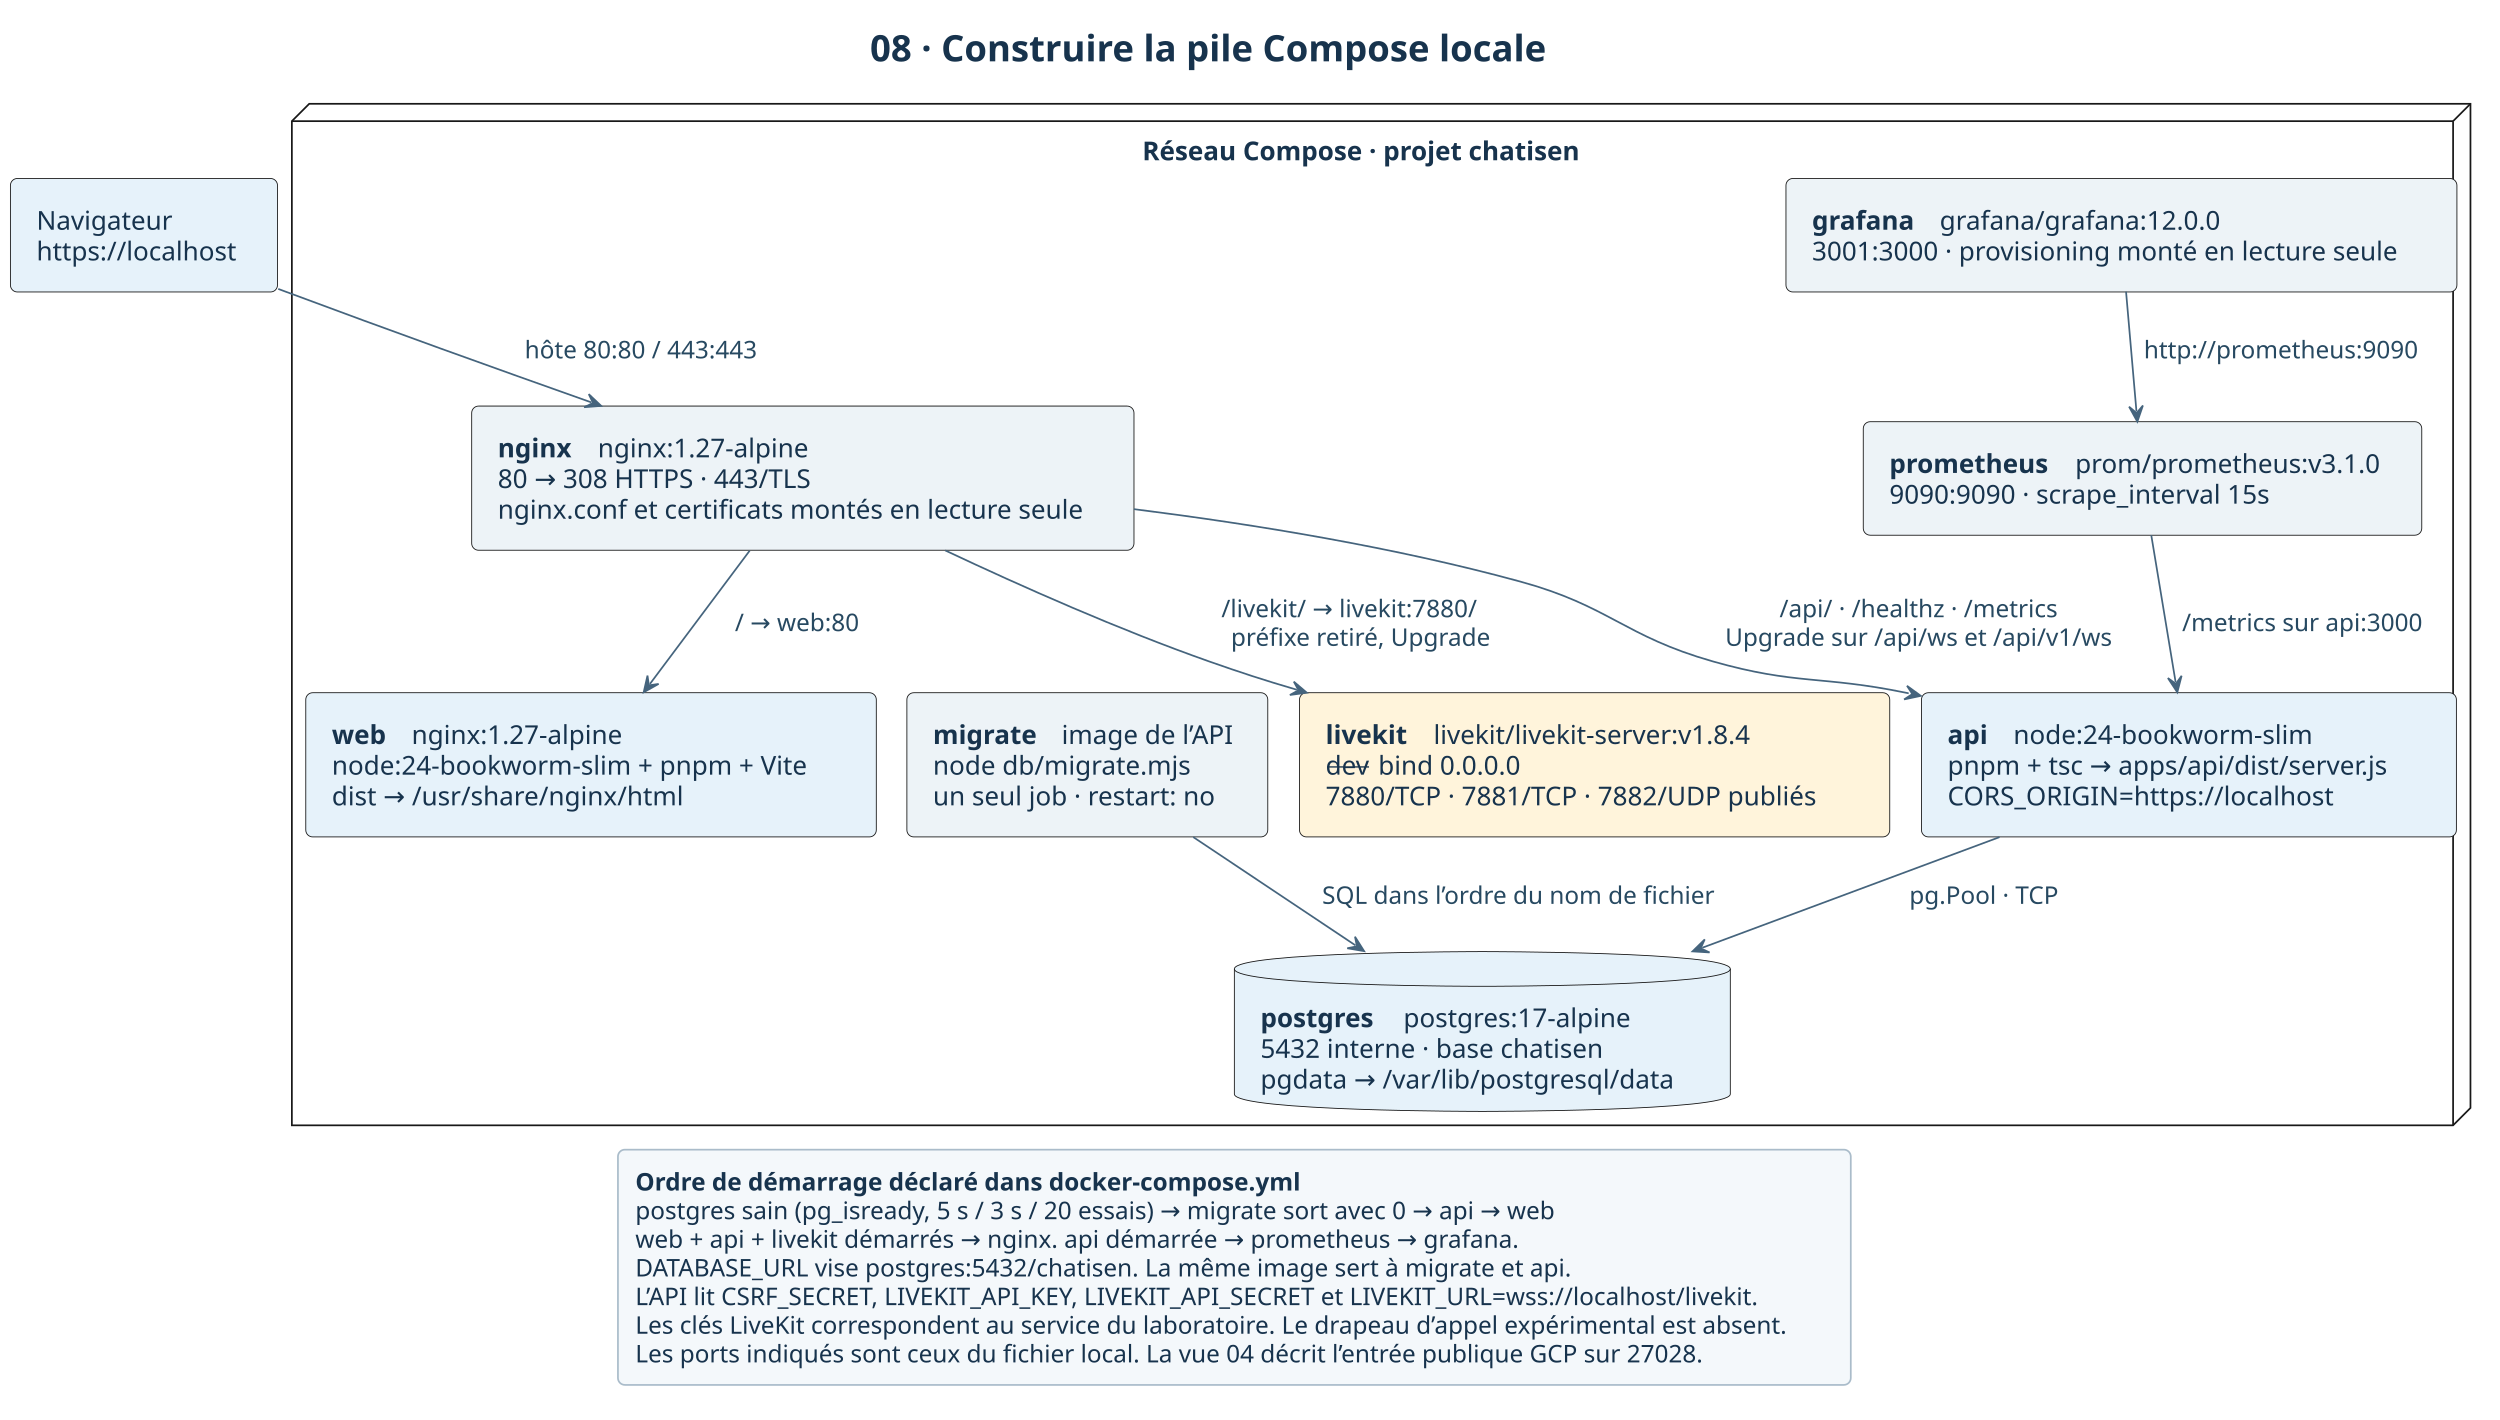
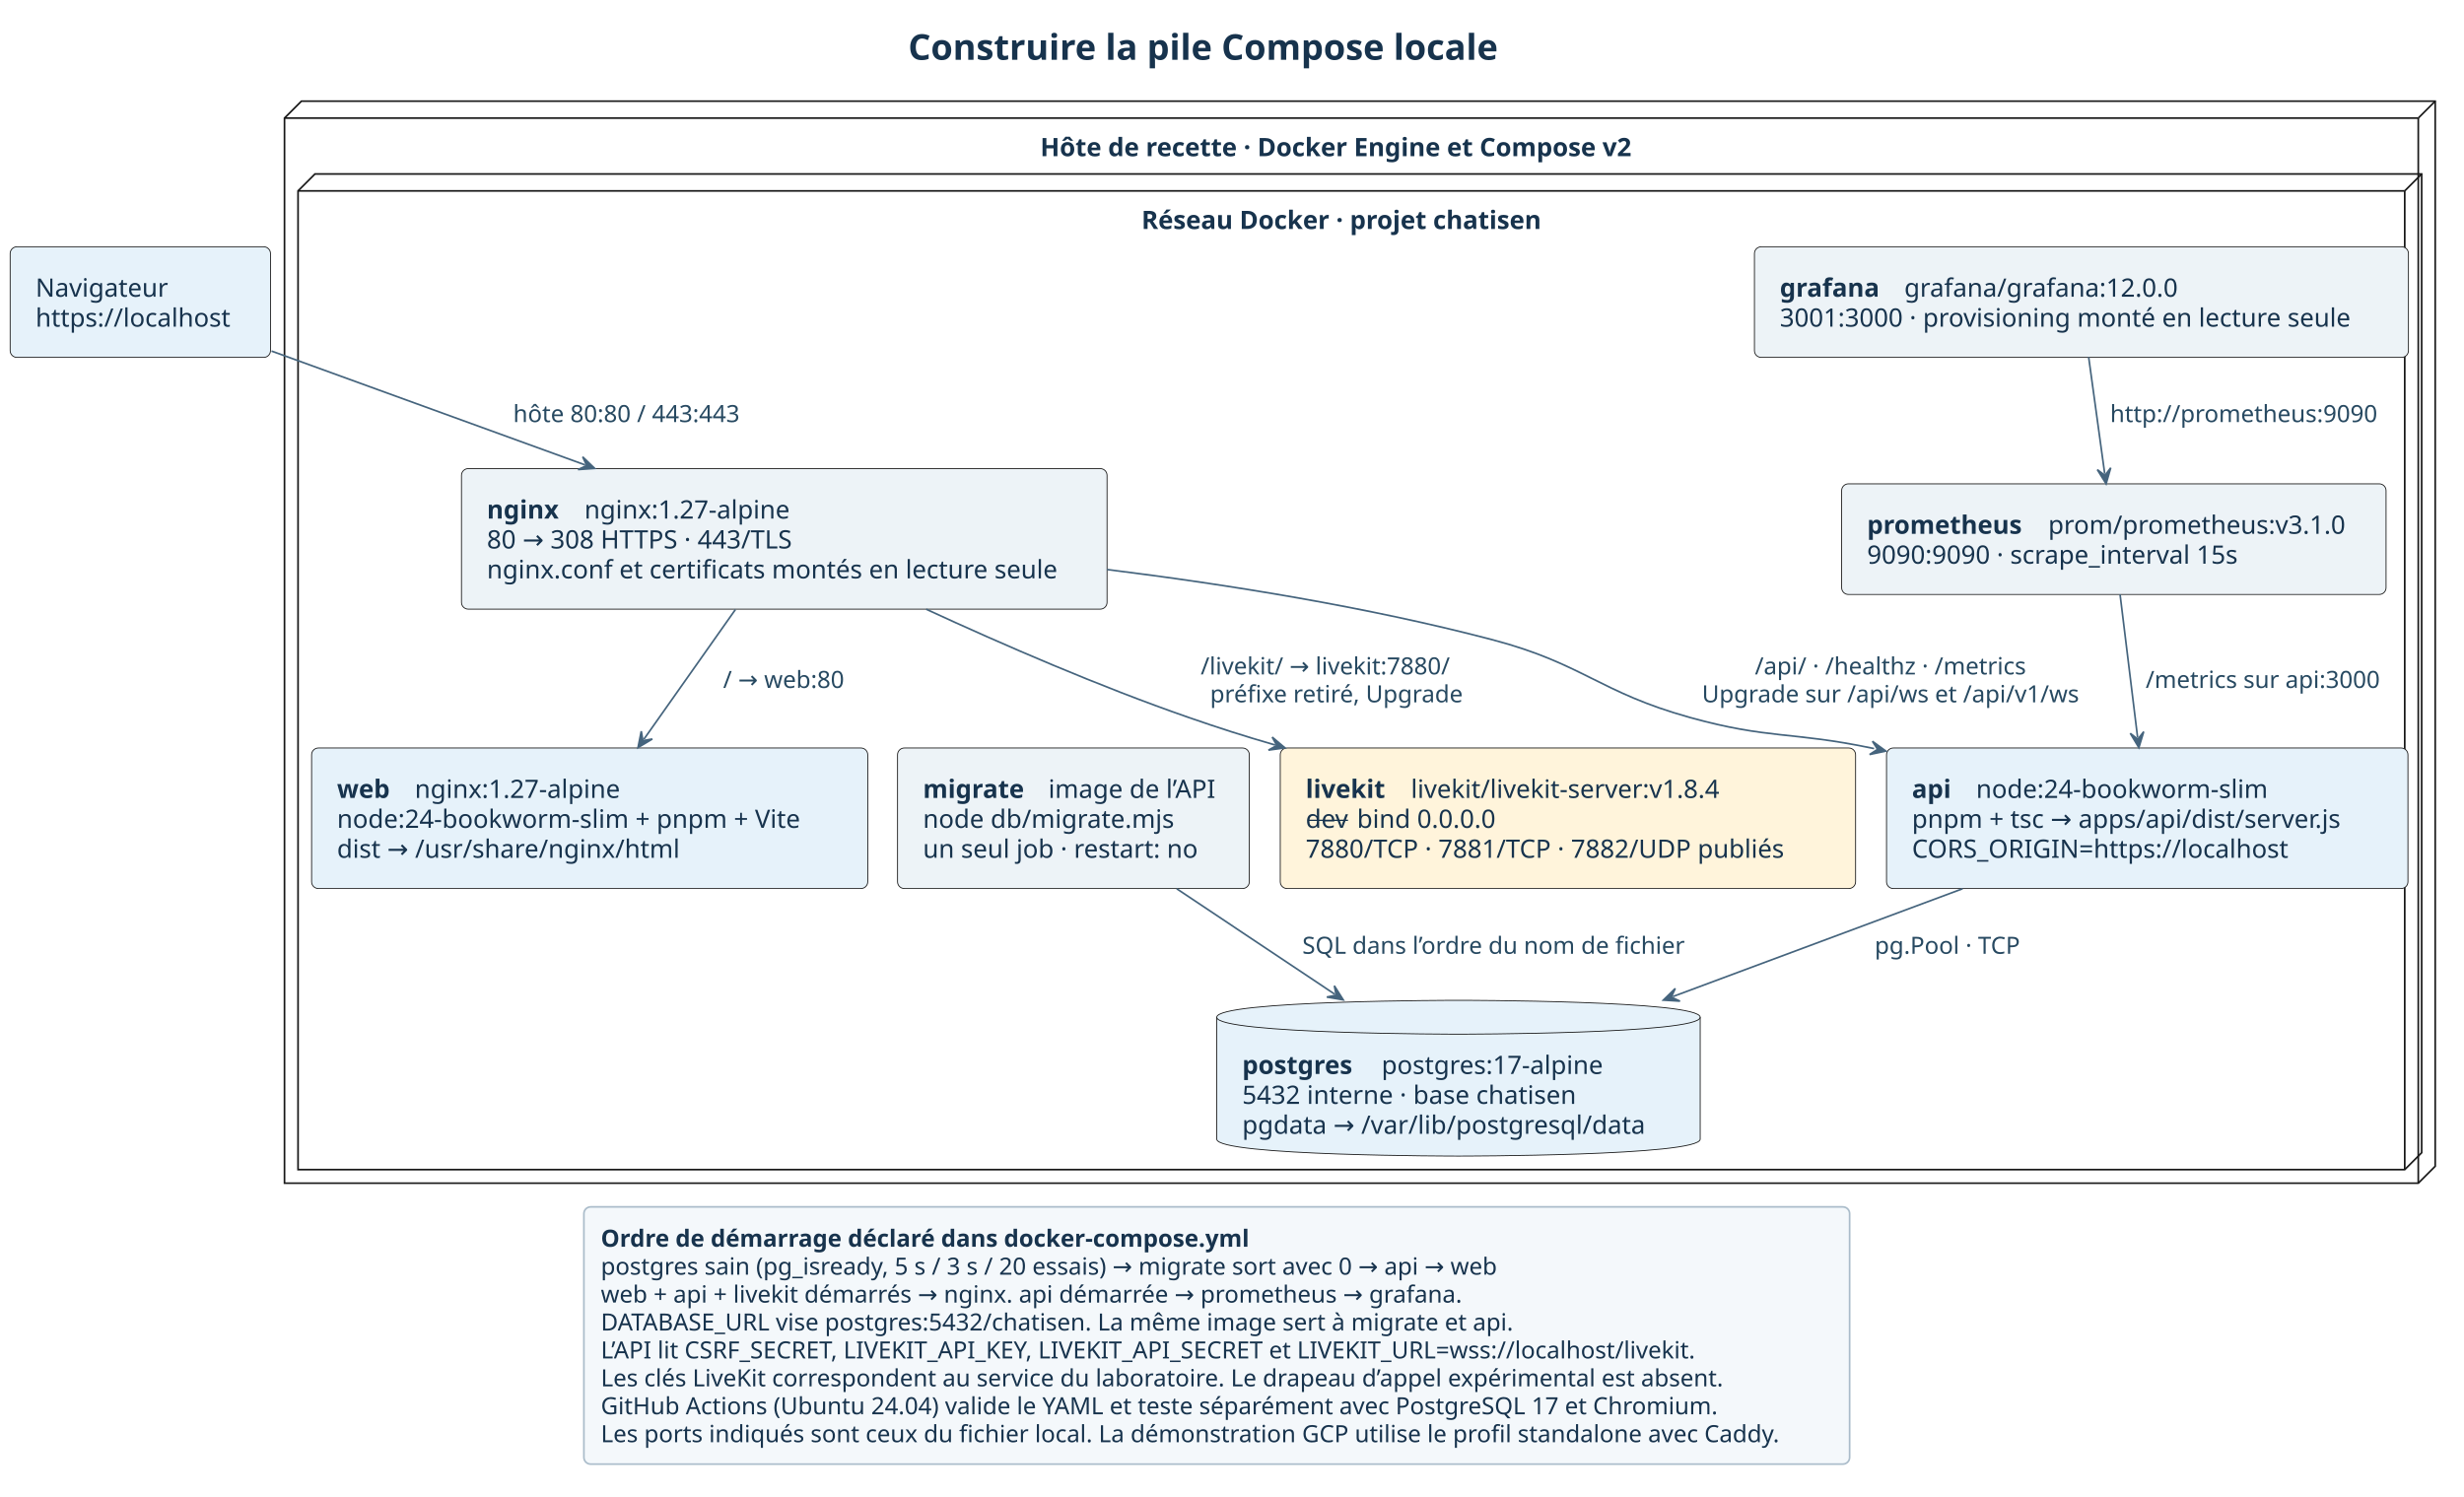
- <svg xmlns="http://www.w3.org/2000/svg" contentStyleType="text/css" data-diagram-type="DESCRIPTION" height="817px" preserveAspectRatio="none" style="width:1439px;height:817px;background:#FFFFFF;" version="1.1" viewBox="0 0 1439 817" width="1439px" zoomAndPan="magnify">
+ <svg xmlns="http://www.w3.org/2000/svg" contentStyleType="text/css" data-diagram-type="DESCRIPTION" height="884px" preserveAspectRatio="none" style="width:1455px;height:884px;background:#FFFFFF;" version="1.1" viewBox="0 0 1455 884" width="1455px" zoomAndPan="magnify">
  <defs />
  <g>
    <g class="title" data-source-line="26">
-       <text fill="#17334D" font-family="sans-serif" font-size="21" font-weight="bold" lengthAdjust="spacing" textLength="419.405" x="500.797" y="35.303">08 · Construire la pile Compose locale</text>
+       <text fill="#17334D" font-family="sans-serif" font-size="21" font-weight="bold" lengthAdjust="spacing" textLength="364.444" x="536.278" y="35.303">Construire la pile Compose locale</text>
    </g>
-     <g class="cluster" data-entity="R.seau Compose . projet chatisen" data-source-line="28" data-uid="ent0003" id="cluster_R.seau Compose . projet chatisen">
-       <polygon fill="none" points="168,69.732,178,59.732,1422,59.732,1422,637.732,1412,647.732,168,647.732,168,69.732" style="stroke:#181818;stroke-width:1;" />
-       <line style="stroke:#181818;stroke-width:1;" x1="1412" x2="1422" y1="69.732" y2="59.732" />
-       <line style="stroke:#181818;stroke-width:1;" x1="168" x2="1412" y1="69.732" y2="69.732" />
-       <line style="stroke:#181818;stroke-width:1;" x1="1412" x2="1412" y1="69.732" y2="647.732" />
-       <text fill="#17334D" font-family="sans-serif" font-size="15" font-weight="bold" lengthAdjust="spacing" textLength="266.968" x="657.516" y="92.234">Réseau Compose · projet chatisen</text>
+     <g class="cluster" data-entity="H.te de recette . Docker Engine et Compose v2" data-source-line="28" data-uid="ent0003" id="cluster_H.te de recette . Docker Engine et Compose v2">
+       <polygon fill="none" points="168,69.732,178,59.732,1438,59.732,1438,688.732,1428,698.732,168,698.732,168,69.732" style="stroke:#181818;stroke-width:1;" />
+       <line style="stroke:#181818;stroke-width:1;" x1="1428" x2="1438" y1="69.732" y2="59.732" />
+       <line style="stroke:#181818;stroke-width:1;" x1="168" x2="1428" y1="69.732" y2="69.732" />
+       <line style="stroke:#181818;stroke-width:1;" x1="1428" x2="1428" y1="69.732" y2="698.732" />
+       <text fill="#17334D" font-family="sans-serif" font-size="15" font-weight="bold" lengthAdjust="spacing" textLength="369.434" x="614.283" y="92.234">Hôte de recette · Docker Engine et Compose v2</text>
+     </g>
+     <g class="cluster" data-entity="R.seau Docker . projet chatisen" data-source-line="29" data-uid="ent0004" id="cluster_R.seau Docker . projet chatisen">
+       <polygon fill="none" points="176,112.732,186,102.732,1430,102.732,1430,680.732,1420,690.732,176,690.732,176,112.732" style="stroke:#181818;stroke-width:1;" />
+       <line style="stroke:#181818;stroke-width:1;" x1="1420" x2="1430" y1="112.732" y2="102.732" />
+       <line style="stroke:#181818;stroke-width:1;" x1="176" x2="1420" y1="112.732" y2="112.732" />
+       <line style="stroke:#181818;stroke-width:1;" x1="1420" x2="1420" y1="112.732" y2="690.732" />
+       <text fill="#17334D" font-family="sans-serif" font-size="15" font-weight="bold" lengthAdjust="spacing" textLength="249.924" x="674.038" y="135.234">Réseau Docker · projet chatisen</text>
    </g>
    <g class="entity" data-entity="browser" data-source-line="27" data-uid="ent0002" id="entity_browser">
-       <rect fill="#E6F2FA" height="65.332" rx="4" ry="4" style="stroke:#181818;stroke-width:0.5;" width="153.728" x="6" y="102.732" />
-       <text fill="#17334D" font-family="sans-serif" font-size="15" lengthAdjust="spacing" textLength="78.516" x="21" y="132.234">Navigateur</text>
-       <text fill="#17334D" font-family="sans-serif" font-size="15" lengthAdjust="spacing" textLength="123.728" x="21" y="149.9">https://localhost</text>
+       <rect fill="#E6F2FA" height="65.332" rx="4" ry="4" style="stroke:#181818;stroke-width:0.5;" width="153.728" x="6" y="145.732" />
+       <text fill="#17334D" font-family="sans-serif" font-size="15" lengthAdjust="spacing" textLength="78.516" x="21" y="175.234">Navigateur</text>
+       <text fill="#17334D" font-family="sans-serif" font-size="15" lengthAdjust="spacing" textLength="123.728" x="21" y="192.9">https://localhost</text>
    </g>
-     <g class="entity" data-entity="edge" data-source-line="29" data-uid="ent0004" id="entity_edge">
-       <rect fill="#EDF3F7" height="82.998" rx="4" ry="4" style="stroke:#181818;stroke-width:0.5;" width="381.218" x="271.5" y="233.732" />
-       <text fill="#17334D" font-family="sans-serif" font-size="15" font-weight="bold" lengthAdjust="spacing" textLength="43.337" x="286.5" y="263.234">nginx</text>
-       <text fill="#17334D" font-family="sans-serif" font-size="15" lengthAdjust="spacing" textLength="132.195" x="344.076" y="263.234">nginx:1.27-alpine</text>
-       <text fill="#17334D" font-family="sans-serif" font-size="15" lengthAdjust="spacing" textLength="199.145" x="286.5" y="280.9">80 → 308 HTTPS · 443/TLS</text>
-       <text fill="#17334D" font-family="sans-serif" font-size="15" lengthAdjust="spacing" textLength="351.218" x="286.5" y="298.566">nginx.conf et certificats montés en lecture seule</text>
+     <g class="entity" data-entity="edge" data-source-line="30" data-uid="ent0005" id="entity_edge">
+       <rect fill="#EDF3F7" height="82.998" rx="4" ry="4" style="stroke:#181818;stroke-width:0.5;" width="381.218" x="272.5" y="276.732" />
+       <text fill="#17334D" font-family="sans-serif" font-size="15" font-weight="bold" lengthAdjust="spacing" textLength="43.337" x="287.5" y="306.234">nginx</text>
+       <text fill="#17334D" font-family="sans-serif" font-size="15" lengthAdjust="spacing" textLength="132.195" x="345.076" y="306.234">nginx:1.27-alpine</text>
+       <text fill="#17334D" font-family="sans-serif" font-size="15" lengthAdjust="spacing" textLength="199.145" x="287.5" y="323.9">80 → 308 HTTPS · 443/TLS</text>
+       <text fill="#17334D" font-family="sans-serif" font-size="15" lengthAdjust="spacing" textLength="351.218" x="287.5" y="341.566">nginx.conf et certificats montés en lecture seule</text>
    </g>
-     <g class="entity" data-entity="web" data-source-line="30" data-uid="ent0005" id="entity_web">
-       <rect fill="#E6F2FA" height="82.998" rx="4" ry="4" style="stroke:#181818;stroke-width:0.5;" width="328.403" x="176" y="398.732" />
-       <text fill="#17334D" font-family="sans-serif" font-size="15" font-weight="bold" lengthAdjust="spacing" textLength="31.67" x="191" y="428.234">web</text>
-       <text fill="#17334D" font-family="sans-serif" font-size="15" lengthAdjust="spacing" textLength="132.195" x="236.908" y="428.234">nginx:1.27-alpine</text>
-       <text fill="#17334D" font-family="sans-serif" font-size="15" lengthAdjust="spacing" textLength="298.403" x="191" y="445.9">node:24-bookworm-slim + pnpm + Vite</text>
-       <text fill="#17334D" font-family="sans-serif" font-size="15" lengthAdjust="spacing" textLength="220.583" x="191" y="463.566">dist → /usr/share/nginx/html</text>
+     <g class="entity" data-entity="web" data-source-line="31" data-uid="ent0006" id="entity_web">
+       <rect fill="#E6F2FA" height="82.998" rx="4" ry="4" style="stroke:#181818;stroke-width:0.5;" width="328.403" x="184" y="441.732" />
+       <text fill="#17334D" font-family="sans-serif" font-size="15" font-weight="bold" lengthAdjust="spacing" textLength="31.67" x="199" y="471.234">web</text>
+       <text fill="#17334D" font-family="sans-serif" font-size="15" lengthAdjust="spacing" textLength="132.195" x="244.908" y="471.234">nginx:1.27-alpine</text>
+       <text fill="#17334D" font-family="sans-serif" font-size="15" lengthAdjust="spacing" textLength="298.403" x="199" y="488.9">node:24-bookworm-slim + pnpm + Vite</text>
+       <text fill="#17334D" font-family="sans-serif" font-size="15" lengthAdjust="spacing" textLength="220.583" x="199" y="506.566">dist → /usr/share/nginx/html</text>
    </g>
-     <g class="entity" data-entity="api" data-source-line="31" data-uid="ent0006" id="entity_api">
-       <rect fill="#E6F2FA" height="82.998" rx="4" ry="4" style="stroke:#181818;stroke-width:0.5;" width="307.903" x="1106" y="398.732" />
-       <text fill="#17334D" font-family="sans-serif" font-size="15" font-weight="bold" lengthAdjust="spacing" textLength="23.635" x="1121" y="428.234">api</text>
-       <text fill="#17334D" font-family="sans-serif" font-size="15" lengthAdjust="spacing" textLength="185.266" x="1158.873" y="428.234">node:24-bookworm-slim</text>
-       <text fill="#17334D" font-family="sans-serif" font-size="15" lengthAdjust="spacing" textLength="277.903" x="1121" y="445.9">pnpm + tsc → apps/api/dist/server.js</text>
-       <text fill="#17334D" font-family="sans-serif" font-size="15" lengthAdjust="spacing" textLength="234.448" x="1121" y="463.566">CORS_ORIGIN=https://localhost</text>
+     <g class="entity" data-entity="api" data-source-line="32" data-uid="ent0007" id="entity_api">
+       <rect fill="#E6F2FA" height="82.998" rx="4" ry="4" style="stroke:#181818;stroke-width:0.5;" width="307.903" x="1114" y="441.732" />
+       <text fill="#17334D" font-family="sans-serif" font-size="15" font-weight="bold" lengthAdjust="spacing" textLength="23.635" x="1129" y="471.234">api</text>
+       <text fill="#17334D" font-family="sans-serif" font-size="15" lengthAdjust="spacing" textLength="185.266" x="1166.873" y="471.234">node:24-bookworm-slim</text>
+       <text fill="#17334D" font-family="sans-serif" font-size="15" lengthAdjust="spacing" textLength="277.903" x="1129" y="488.9">pnpm + tsc → apps/api/dist/server.js</text>
+       <text fill="#17334D" font-family="sans-serif" font-size="15" lengthAdjust="spacing" textLength="234.448" x="1129" y="506.566">CORS_ORIGIN=https://localhost</text>
    </g>
-     <g class="entity" data-entity="livekit" data-source-line="32" data-uid="ent0007" id="entity_livekit">
-       <rect fill="#FFF4DB" height="82.998" rx="4" ry="4" style="stroke:#181818;stroke-width:0.5;" width="339.734" x="748" y="398.732" />
-       <text fill="#17334D" font-family="sans-serif" font-size="15" font-weight="bold" lengthAdjust="spacing" textLength="47.893" x="763" y="428.234">livekit</text>
-       <text fill="#17334D" font-family="sans-serif" font-size="15" lengthAdjust="spacing" textLength="198.413" x="825.131" y="428.234">livekit/livekit-server:v1.8.4</text>
-       <text fill="#17334D" font-family="sans-serif" font-size="15" lengthAdjust="spacing" text-decoration="line-through" textLength="25.561" x="763" y="445.9">dev</text>
-       <text fill="#17334D" font-family="sans-serif" font-size="15" lengthAdjust="spacing" textLength="89.451" x="793.308" y="445.9">bind 0.0.0.0</text>
-       <text fill="#17334D" font-family="sans-serif" font-size="15" lengthAdjust="spacing" textLength="309.734" x="763" y="463.566">7880/TCP · 7881/TCP · 7882/UDP publiés</text>
+     <g class="entity" data-entity="livekit" data-source-line="33" data-uid="ent0008" id="entity_livekit">
+       <rect fill="#FFF4DB" height="82.998" rx="4" ry="4" style="stroke:#181818;stroke-width:0.5;" width="339.734" x="756" y="441.732" />
+       <text fill="#17334D" font-family="sans-serif" font-size="15" font-weight="bold" lengthAdjust="spacing" textLength="47.893" x="771" y="471.234">livekit</text>
+       <text fill="#17334D" font-family="sans-serif" font-size="15" lengthAdjust="spacing" textLength="198.413" x="833.131" y="471.234">livekit/livekit-server:v1.8.4</text>
+       <text fill="#17334D" font-family="sans-serif" font-size="15" lengthAdjust="spacing" text-decoration="line-through" textLength="25.561" x="771" y="488.9">dev</text>
+       <text fill="#17334D" font-family="sans-serif" font-size="15" lengthAdjust="spacing" textLength="89.451" x="801.308" y="488.9">bind 0.0.0.0</text>
+       <text fill="#17334D" font-family="sans-serif" font-size="15" lengthAdjust="spacing" textLength="309.734" x="771" y="506.566">7880/TCP · 7881/TCP · 7882/UDP publiés</text>
    </g>
-     <g class="entity" data-entity="migrate" data-source-line="33" data-uid="ent0008" id="entity_migrate">
-       <rect fill="#EDF3F7" height="82.998" rx="4" ry="4" style="stroke:#181818;stroke-width:0.5;" width="207.73" x="522" y="398.732" />
-       <text fill="#17334D" font-family="sans-serif" font-size="15" font-weight="bold" lengthAdjust="spacing" textLength="59.824" x="537" y="428.234">migrate</text>
-       <text fill="#17334D" font-family="sans-serif" font-size="15" lengthAdjust="spacing" textLength="103.667" x="611.062" y="428.234">image de l’API</text>
-       <text fill="#17334D" font-family="sans-serif" font-size="15" lengthAdjust="spacing" textLength="154.856" x="537" y="445.9">node db/migrate.mjs</text>
-       <text fill="#17334D" font-family="sans-serif" font-size="15" lengthAdjust="spacing" textLength="171.013" x="537" y="463.566">un seul job · restart: no</text>
+     <g class="entity" data-entity="migrate" data-source-line="34" data-uid="ent0009" id="entity_migrate">
+       <rect fill="#EDF3F7" height="82.998" rx="4" ry="4" style="stroke:#181818;stroke-width:0.5;" width="207.73" x="530" y="441.732" />
+       <text fill="#17334D" font-family="sans-serif" font-size="15" font-weight="bold" lengthAdjust="spacing" textLength="59.824" x="545" y="471.234">migrate</text>
+       <text fill="#17334D" font-family="sans-serif" font-size="15" lengthAdjust="spacing" textLength="103.667" x="619.062" y="471.234">image de l’API</text>
+       <text fill="#17334D" font-family="sans-serif" font-size="15" lengthAdjust="spacing" textLength="154.856" x="545" y="488.9">node db/migrate.mjs</text>
+       <text fill="#17334D" font-family="sans-serif" font-size="15" lengthAdjust="spacing" textLength="171.013" x="545" y="506.566">un seul job · restart: no</text>
    </g>
-     <g class="entity" data-entity="pg" data-source-line="34" data-uid="ent0009" id="entity_pg">
-       <path d="M710.5,557.732 C710.5,547.732 853.234,547.732 853.234,547.732 C853.234,547.732 995.969,547.732 995.969,557.732 L995.969,629.731 C995.969,639.731 853.234,639.731 853.234,639.731 C853.234,639.731 710.5,639.731 710.5,629.731 L710.5,557.732" fill="#E6F2FA" style="stroke:#181818;stroke-width:0.5;" />
-       <path d="M710.5,557.732 C710.5,567.732 853.234,567.732 853.234,567.732 C853.234,567.732 995.969,567.732 995.969,557.732" fill="none" style="stroke:#181818;stroke-width:0.5;" />
-       <text fill="#17334D" font-family="sans-serif" font-size="15" font-weight="bold" lengthAdjust="spacing" textLength="68.064" x="725.5" y="591.234">postgres</text>
-       <text fill="#17334D" font-family="sans-serif" font-size="15" lengthAdjust="spacing" textLength="139.863" x="807.802" y="591.234">postgres:17-alpine</text>
-       <text fill="#17334D" font-family="sans-serif" font-size="15" lengthAdjust="spacing" textLength="207.349" x="725.5" y="608.9">5432 interne · base chatisen</text>
-       <text fill="#17334D" font-family="sans-serif" font-size="15" lengthAdjust="spacing" textLength="255.469" x="725.5" y="626.566">pgdata → /var/lib/postgresql/data</text>
+     <g class="entity" data-entity="pg" data-source-line="35" data-uid="ent0010" id="entity_pg">
+       <path d="M718.5,600.732 C718.5,590.732 861.234,590.732 861.234,590.732 C861.234,590.732 1003.969,590.732 1003.969,600.732 L1003.969,672.731 C1003.969,682.731 861.234,682.731 861.234,682.731 C861.234,682.731 718.5,682.731 718.5,672.731 L718.5,600.732" fill="#E6F2FA" style="stroke:#181818;stroke-width:0.5;" />
+       <path d="M718.5,600.732 C718.5,610.732 861.234,610.732 861.234,610.732 C861.234,610.732 1003.969,610.732 1003.969,600.732" fill="none" style="stroke:#181818;stroke-width:0.5;" />
+       <text fill="#17334D" font-family="sans-serif" font-size="15" font-weight="bold" lengthAdjust="spacing" textLength="68.064" x="733.5" y="634.234">postgres</text>
+       <text fill="#17334D" font-family="sans-serif" font-size="15" lengthAdjust="spacing" textLength="139.863" x="815.802" y="634.234">postgres:17-alpine</text>
+       <text fill="#17334D" font-family="sans-serif" font-size="15" lengthAdjust="spacing" textLength="207.349" x="733.5" y="651.9">5432 interne · base chatisen</text>
+       <text fill="#17334D" font-family="sans-serif" font-size="15" lengthAdjust="spacing" textLength="255.469" x="733.5" y="669.566">pgdata → /var/lib/postgresql/data</text>
    </g>
-     <g class="entity" data-entity="prom" data-source-line="35" data-uid="ent0010" id="entity_prom">
-       <rect fill="#EDF3F7" height="65.332" rx="4" ry="4" style="stroke:#181818;stroke-width:0.5;" width="321.467" x="1072.5" y="242.732" />
-       <text fill="#17334D" font-family="sans-serif" font-size="15" font-weight="bold" lengthAdjust="spacing" textLength="92.725" x="1087.5" y="272.234">prometheus</text>
-       <text fill="#17334D" font-family="sans-serif" font-size="15" lengthAdjust="spacing" textLength="184.504" x="1194.463" y="272.234">prom/prometheus:v3.1.0</text>
-       <text fill="#17334D" font-family="sans-serif" font-size="15" lengthAdjust="spacing" textLength="235.408" x="1087.5" y="289.9">9090:9090 · scrape_interval 15s</text>
+     <g class="entity" data-entity="prom" data-source-line="36" data-uid="ent0011" id="entity_prom">
+       <rect fill="#EDF3F7" height="65.332" rx="4" ry="4" style="stroke:#181818;stroke-width:0.5;" width="321.467" x="1087.5" y="285.732" />
+       <text fill="#17334D" font-family="sans-serif" font-size="15" font-weight="bold" lengthAdjust="spacing" textLength="92.725" x="1102.5" y="315.234">prometheus</text>
+       <text fill="#17334D" font-family="sans-serif" font-size="15" lengthAdjust="spacing" textLength="184.504" x="1209.463" y="315.234">prom/prometheus:v3.1.0</text>
+       <text fill="#17334D" font-family="sans-serif" font-size="15" lengthAdjust="spacing" textLength="235.408" x="1102.5" y="332.9">9090:9090 · scrape_interval 15s</text>
    </g>
-     <g class="entity" data-entity="graf" data-source-line="36" data-uid="ent0011" id="entity_graf">
-       <rect fill="#EDF3F7" height="65.332" rx="4" ry="4" style="stroke:#181818;stroke-width:0.5;" width="386.199" x="1028" y="102.732" />
-       <text fill="#17334D" font-family="sans-serif" font-size="15" font-weight="bold" lengthAdjust="spacing" textLength="59.238" x="1043" y="132.234">grafana</text>
-       <text fill="#17334D" font-family="sans-serif" font-size="15" lengthAdjust="spacing" textLength="170.376" x="1116.477" y="132.234">grafana/grafana:12.0.0</text>
-       <text fill="#17334D" font-family="sans-serif" font-size="15" lengthAdjust="spacing" textLength="356.199" x="1043" y="149.9">3001:3000 · provisioning monté en lecture seule</text>
+     <g class="entity" data-entity="graf" data-source-line="37" data-uid="ent0012" id="entity_graf">
+       <rect fill="#EDF3F7" height="65.332" rx="4" ry="4" style="stroke:#181818;stroke-width:0.5;" width="386.199" x="1036" y="145.732" />
+       <text fill="#17334D" font-family="sans-serif" font-size="15" font-weight="bold" lengthAdjust="spacing" textLength="59.238" x="1051" y="175.234">grafana</text>
+       <text fill="#17334D" font-family="sans-serif" font-size="15" lengthAdjust="spacing" textLength="170.376" x="1124.477" y="175.234">grafana/grafana:12.0.0</text>
+       <text fill="#17334D" font-family="sans-serif" font-size="15" lengthAdjust="spacing" textLength="356.199" x="1051" y="192.9">3001:3000 · provisioning monté en lecture seule</text>
    </g>
-     <g class="link" data-entity-1="browser" data-entity-2="edge" data-uid="lnk12" id="link_browser_edge">
-       <polygon fill="#45647D" points="346.039,233.629,338.89,226.854,341.326,231.96,336.22,234.396,346.039,233.629" style="stroke:#45647D;stroke-width:1;" />
-       <path d="M160.153,166.293 C161.445,166.778 162.728,167.258 164,167.732 C223.84,190.056 285.127,212.064 340.383,231.626" fill="none" style="stroke:#45647D;stroke-width:1;" />
-       <text fill="#274961" font-family="sans-serif" font-size="14" lengthAdjust="spacing" textLength="148.34" x="302" y="206.268">hôte 80:80 / 443:443</text>
+     <g class="link" data-entity-1="browser" data-entity-2="edge" data-uid="lnk13" id="link_browser_edge">
+       <polygon fill="#45647D" points="351.166,276.619,344.072,269.787,346.466,274.912,341.341,277.307,351.166,276.619" style="stroke:#45647D;stroke-width:1;" />
+       <path d="M160.357,207.325 C215.259,227.263 284.161,252.286 345.526,274.571" fill="none" style="stroke:#45647D;stroke-width:1;" />
+       <text fill="#274961" font-family="sans-serif" font-size="14" lengthAdjust="spacing" textLength="148.34" x="303" y="249.268">hôte 80:80 / 443:443</text>
    </g>
-     <g class="link" data-entity-1="edge" data-entity-2="web" data-uid="lnk13" id="link_edge_web">
-       <polygon fill="#45647D" points="370.505,398.475,379.101,393.667,373.502,394.472,372.696,388.873,370.505,398.475" style="stroke:#45647D;stroke-width:1;" />
-       <path d="M431.529,316.944 C412.897,341.838 392.739,368.769 374.101,393.672" fill="none" style="stroke:#45647D;stroke-width:1;" />
-       <text fill="#274961" font-family="sans-serif" font-size="14" lengthAdjust="spacing" textLength="79.734" x="423" y="363.268">/ → web:80</text>
+     <g class="link" data-entity-1="edge" data-entity-2="web" data-uid="lnk14" id="link_edge_web">
+       <polygon fill="#45647D" points="376.755,441.475,385.212,436.427,379.637,437.39,378.675,431.815,376.755,441.475" style="stroke:#45647D;stroke-width:1;" />
+       <path d="M434.277,359.944 C416.714,384.838 397.783,411.67 380.214,436.572" fill="none" style="stroke:#45647D;stroke-width:1;" />
+       <text fill="#274961" font-family="sans-serif" font-size="14" lengthAdjust="spacing" textLength="79.734" x="427" y="406.268">/ → web:80</text>
    </g>
-     <g class="link" data-entity-1="edge" data-entity-2="api" data-uid="lnk14" id="link_edge_api">
-       <polygon fill="#45647D" points="1105.64,400.535,1097.666,394.754,1100.749,399.497,1096.006,402.58,1105.64,400.535" style="stroke:#45647D;stroke-width:1;" />
-       <path d="M652.681,293.065 C723.317,301.951 803.573,315.211 875,334.732 C926.513,348.811 934.631,366.138 986,380.732 C1034.075,394.391 1048.04,388.698 1097,398.732 C1099.857,399.318 1096.869,398.674 1099.771,399.29" fill="none" style="stroke:#45647D;stroke-width:1;" />
-       <text fill="#274961" font-family="sans-serif" font-size="14" lengthAdjust="spacing" textLength="176.941" x="1024.257" y="355.268">/api/ · /healthz · /metrics</text>
-       <text fill="#274961" font-family="sans-serif" font-size="14" lengthAdjust="spacing" textLength="239.456" x="993" y="371.756">Upgrade sur /api/ws et /api/v1/ws</text>
+     <g class="link" data-entity-1="edge" data-entity-2="api" data-uid="lnk15" id="link_edge_api">
+       <polygon fill="#45647D" points="1113.635,443.558,1105.675,437.758,1108.746,442.509,1103.996,445.58,1113.635,443.558" style="stroke:#45647D;stroke-width:1;" />
+       <path d="M653.704,336.334 C725.679,345.283 807.823,358.514 881,377.732 C935.042,391.925 944.159,408.795 998,423.732 C1044.468,436.625 1057.787,431.911 1105,441.732 C1107.855,442.326 1104.869,441.676 1107.769,442.299" fill="none" style="stroke:#45647D;stroke-width:1;" />
+       <text fill="#274961" font-family="sans-serif" font-size="14" lengthAdjust="spacing" textLength="176.941" x="1036.257" y="398.268">/api/ · /healthz · /metrics</text>
+       <text fill="#274961" font-family="sans-serif" font-size="14" lengthAdjust="spacing" textLength="239.456" x="1005" y="414.756">Upgrade sur /api/ws et /api/v1/ws</text>
    </g>
-     <g class="link" data-entity-1="edge" data-entity-2="livekit" data-uid="lnk15" id="link_edge_livekit">
-       <polygon fill="#45647D" points="752.222,398.725,744.712,392.353,747.425,397.317,742.46,400.03,752.222,398.725" style="stroke:#45647D;stroke-width:1;" />
-       <path d="M544.058,316.813 C588.351,337.708 644.386,362.543 696,380.732 C714.044,387.091 727.369,391.433 746.465,397.036" fill="none" style="stroke:#45647D;stroke-width:1;" />
-       <text fill="#274961" font-family="sans-serif" font-size="14" lengthAdjust="spacing" textLength="165.935" x="703" y="355.268">/livekit/ → livekit:7880/</text>
-       <text fill="#274961" font-family="sans-serif" font-size="14" lengthAdjust="spacing" textLength="154.861" x="708.537" y="371.756">préfixe retiré, Upgrade</text>
+     <g class="link" data-entity-1="edge" data-entity-2="livekit" data-uid="lnk16" id="link_edge_livekit">
+       <polygon fill="#45647D" points="758.771,441.651,751.241,435.302,753.969,440.258,749.013,442.986,758.771,441.651" style="stroke:#45647D;stroke-width:1;" />
+       <path d="M546.884,359.764 C592.144,380.645 649.373,405.481 702,423.732 C720.228,430.054 733.732,434.39 753.009,439.98" fill="none" style="stroke:#45647D;stroke-width:1;" />
+       <text fill="#274961" font-family="sans-serif" font-size="14" lengthAdjust="spacing" textLength="165.935" x="709" y="398.268">/livekit/ → livekit:7880/</text>
+       <text fill="#274961" font-family="sans-serif" font-size="14" lengthAdjust="spacing" textLength="154.861" x="714.537" y="414.756">préfixe retiré, Upgrade</text>
    </g>
-     <g class="link" data-entity-1="api" data-entity-2="pg" data-uid="lnk16" id="link_api_pg">
-       <polygon fill="#45647D" points="974.203,547.616,984.033,548.225,978.889,545.872,981.242,540.728,974.203,547.616" style="stroke:#45647D;stroke-width:1;" />
-       <path d="M1150.931,481.832 C1096.421,502.122 1035.919,524.643 979.826,545.523" fill="none" style="stroke:#45647D;stroke-width:1;" />
-       <text fill="#274961" font-family="sans-serif" font-size="14" lengthAdjust="spacing" textLength="90.522" x="1099" y="520.268">pg.Pool · TCP</text>
+     <g class="link" data-entity-1="api" data-entity-2="pg" data-uid="lnk17" id="link_api_pg">
+       <polygon fill="#45647D" points="982.203,590.616,992.033,591.225,986.889,588.872,989.242,583.728,982.203,590.616" style="stroke:#45647D;stroke-width:1;" />
+       <path d="M1158.931,524.832 C1104.421,545.122 1043.919,567.643 987.826,588.523" fill="none" style="stroke:#45647D;stroke-width:1;" />
+       <text fill="#274961" font-family="sans-serif" font-size="14" lengthAdjust="spacing" textLength="90.522" x="1107" y="563.268">pg.Pool · TCP</text>
    </g>
-     <g class="link" data-entity-1="migrate" data-entity-2="pg" data-uid="lnk17" id="link_migrate_pg">
-       <polygon fill="#45647D" points="785.198,547.481,779.932,539.158,781.039,544.705,775.491,545.812,785.198,547.481" style="stroke:#45647D;stroke-width:1;" />
-       <path d="M686.832,481.832 C717.169,502.079 748.965,523.299 780.207,544.15" fill="none" style="stroke:#45647D;stroke-width:1;" />
-       <text fill="#274961" font-family="sans-serif" font-size="14" lengthAdjust="spacing" textLength="237.07" x="761" y="520.268">SQL dans l’ordre du nom de fichier</text>
+     <g class="link" data-entity-1="migrate" data-entity-2="pg" data-uid="lnk18" id="link_migrate_pg">
+       <polygon fill="#45647D" points="793.198,590.481,787.932,582.158,789.039,587.705,783.491,588.812,793.198,590.481" style="stroke:#45647D;stroke-width:1;" />
+       <path d="M694.832,524.832 C725.169,545.078 756.965,566.299 788.207,587.15" fill="none" style="stroke:#45647D;stroke-width:1;" />
+       <text fill="#274961" font-family="sans-serif" font-size="14" lengthAdjust="spacing" textLength="237.07" x="769" y="563.268">SQL dans l’ordre du nom de fichier</text>
    </g>
-     <g class="link" data-entity-1="graf" data-entity-2="prom" data-uid="lnk18" id="link_graf_prom">
-       <polygon fill="#45647D" points="1230.26,242.72,1233.465,233.407,1229.827,237.739,1225.495,234.1,1230.26,242.72" style="stroke:#45647D;stroke-width:1;" />
-       <path d="M1223.753,167.892 C1225.704,190.333 1227.792,214.335 1229.74,236.742" fill="none" style="stroke:#45647D;stroke-width:1;" />
-       <text fill="#274961" font-family="sans-serif" font-size="14" lengthAdjust="spacing" textLength="168.485" x="1234" y="206.268">http://prometheus:9090</text>
+     <g class="link" data-entity-1="graf" data-entity-2="prom" data-uid="lnk19" id="link_graf_prom">
+       <polygon fill="#45647D" points="1243.661,285.72,1246.396,276.258,1242.979,280.767,1238.471,277.349,1243.661,285.72" style="stroke:#45647D;stroke-width:1;" />
+       <path d="M1233.359,210.892 C1236.449,233.333 1239.758,257.369 1242.843,279.776" fill="none" style="stroke:#45647D;stroke-width:1;" />
+       <text fill="#274961" font-family="sans-serif" font-size="14" lengthAdjust="spacing" textLength="168.485" x="1246" y="249.268">http://prometheus:9090</text>
    </g>
-     <g class="link" data-entity-1="prom" data-entity-2="api" data-uid="lnk19" id="link_prom_api">
-       <polygon fill="#45647D" points="1253.255,398.515,1255.731,388.983,1252.438,393.583,1247.839,390.29,1253.255,398.515" style="stroke:#45647D;stroke-width:1;" />
-       <path d="M1238.27,308.047 C1242.552,333.896 1247.639,364.609 1252.275,392.596" fill="none" style="stroke:#45647D;stroke-width:1;" />
-       <text fill="#274961" font-family="sans-serif" font-size="14" lengthAdjust="spacing" textLength="148.374" x="1256" y="363.268">/metrics sur api:3000</text>
+     <g class="link" data-entity-1="prom" data-entity-2="api" data-uid="lnk20" id="link_prom_api">
+       <polygon fill="#45647D" points="1263.004,441.515,1265.878,432.095,1262.395,436.553,1257.938,433.07,1263.004,441.515" style="stroke:#45647D;stroke-width:1;" />
+       <path d="M1251.904,351.047 C1255.075,376.896 1258.839,407.573 1262.273,435.56" fill="none" style="stroke:#45647D;stroke-width:1;" />
+       <text fill="#274961" font-family="sans-serif" font-size="14" lengthAdjust="spacing" textLength="148.374" x="1267" y="406.268">/metrics sur api:3000</text>
    </g>
-     <g class="legend" data-source-line="46">
-       <rect fill="#F4F8FB" height="135.418" rx="4" ry="4" style="stroke:#AABCCA;stroke-width:1;" width="709.623" x="355.688" y="661.732" />
-       <text fill="#17334D" font-family="sans-serif" font-size="14" font-weight="bold" lengthAdjust="spacing" textLength="398.959" x="365.688" y="685.268">Ordre de démarrage déclaré dans docker-compose.yml</text>
-       <text fill="#17334D" font-family="sans-serif" font-size="14" lengthAdjust="spacing" textLength="570.78" x="365.688" y="701.756">postgres sain (pg_isready, 5 s / 3 s / 20 essais) → migrate sort avec 0 → api → web</text>
-       <text fill="#17334D" font-family="sans-serif" font-size="14" lengthAdjust="spacing" textLength="539.95" x="365.688" y="718.244">web + api + livekit démarrés → nginx. api démarrée → prometheus → grafana.</text>
-       <text fill="#17334D" font-family="sans-serif" font-size="14" lengthAdjust="spacing" textLength="564.676" x="365.688" y="734.732">DATABASE_URL vise postgres:5432/chatisen. La même image sert à migrate et api.</text>
-       <text fill="#17334D" font-family="sans-serif" font-size="14" lengthAdjust="spacing" textLength="684.988" x="365.688" y="751.221">L’API lit CSRF_SECRET, LIVEKIT_API_KEY, LIVEKIT_API_SECRET et LIVEKIT_URL=wss://localhost/livekit.</text>
-       <text fill="#17334D" font-family="sans-serif" font-size="14" lengthAdjust="spacing" textLength="689.623" x="365.688" y="767.709">Les clés LiveKit correspondent au service du laboratoire. Le drapeau d’appel expérimental est absent.</text>
-       <text fill="#17334D" font-family="sans-serif" font-size="14" lengthAdjust="spacing" textLength="649.332" x="365.688" y="784.197">Les ports indiqués sont ceux du fichier local. La vue 04 décrit l’entrée publique GCP sur 27028.</text>
+     <g class="legend" data-source-line="48">
+       <rect fill="#F4F8FB" height="151.906" rx="4" ry="4" style="stroke:#AABCCA;stroke-width:1;" width="747.426" x="344.787" y="712.732" />
+       <text fill="#17334D" font-family="sans-serif" font-size="14" font-weight="bold" lengthAdjust="spacing" textLength="398.959" x="354.787" y="736.268">Ordre de démarrage déclaré dans docker-compose.yml</text>
+       <text fill="#17334D" font-family="sans-serif" font-size="14" lengthAdjust="spacing" textLength="570.78" x="354.787" y="752.756">postgres sain (pg_isready, 5 s / 3 s / 20 essais) → migrate sort avec 0 → api → web</text>
+       <text fill="#17334D" font-family="sans-serif" font-size="14" lengthAdjust="spacing" textLength="539.95" x="354.787" y="769.244">web + api + livekit démarrés → nginx. api démarrée → prometheus → grafana.</text>
+       <text fill="#17334D" font-family="sans-serif" font-size="14" lengthAdjust="spacing" textLength="564.676" x="354.787" y="785.732">DATABASE_URL vise postgres:5432/chatisen. La même image sert à migrate et api.</text>
+       <text fill="#17334D" font-family="sans-serif" font-size="14" lengthAdjust="spacing" textLength="684.988" x="354.787" y="802.221">L’API lit CSRF_SECRET, LIVEKIT_API_KEY, LIVEKIT_API_SECRET et LIVEKIT_URL=wss://localhost/livekit.</text>
+       <text fill="#17334D" font-family="sans-serif" font-size="14" lengthAdjust="spacing" textLength="689.623" x="354.787" y="818.709">Les clés LiveKit correspondent au service du laboratoire. Le drapeau d’appel expérimental est absent.</text>
+       <text fill="#17334D" font-family="sans-serif" font-size="14" lengthAdjust="spacing" textLength="687.531" x="354.787" y="835.197">GitHub Actions (Ubuntu 24.04) valide le YAML et teste séparément avec PostgreSQL 17 et Chromium.</text>
+       <text fill="#17334D" font-family="sans-serif" font-size="14" lengthAdjust="spacing" textLength="727.426" x="354.787" y="851.686">Les ports indiqués sont ceux du fichier local. La démonstration GCP utilise le profil standalone avec Caddy.</text>
    </g>
  </g>
</svg>
